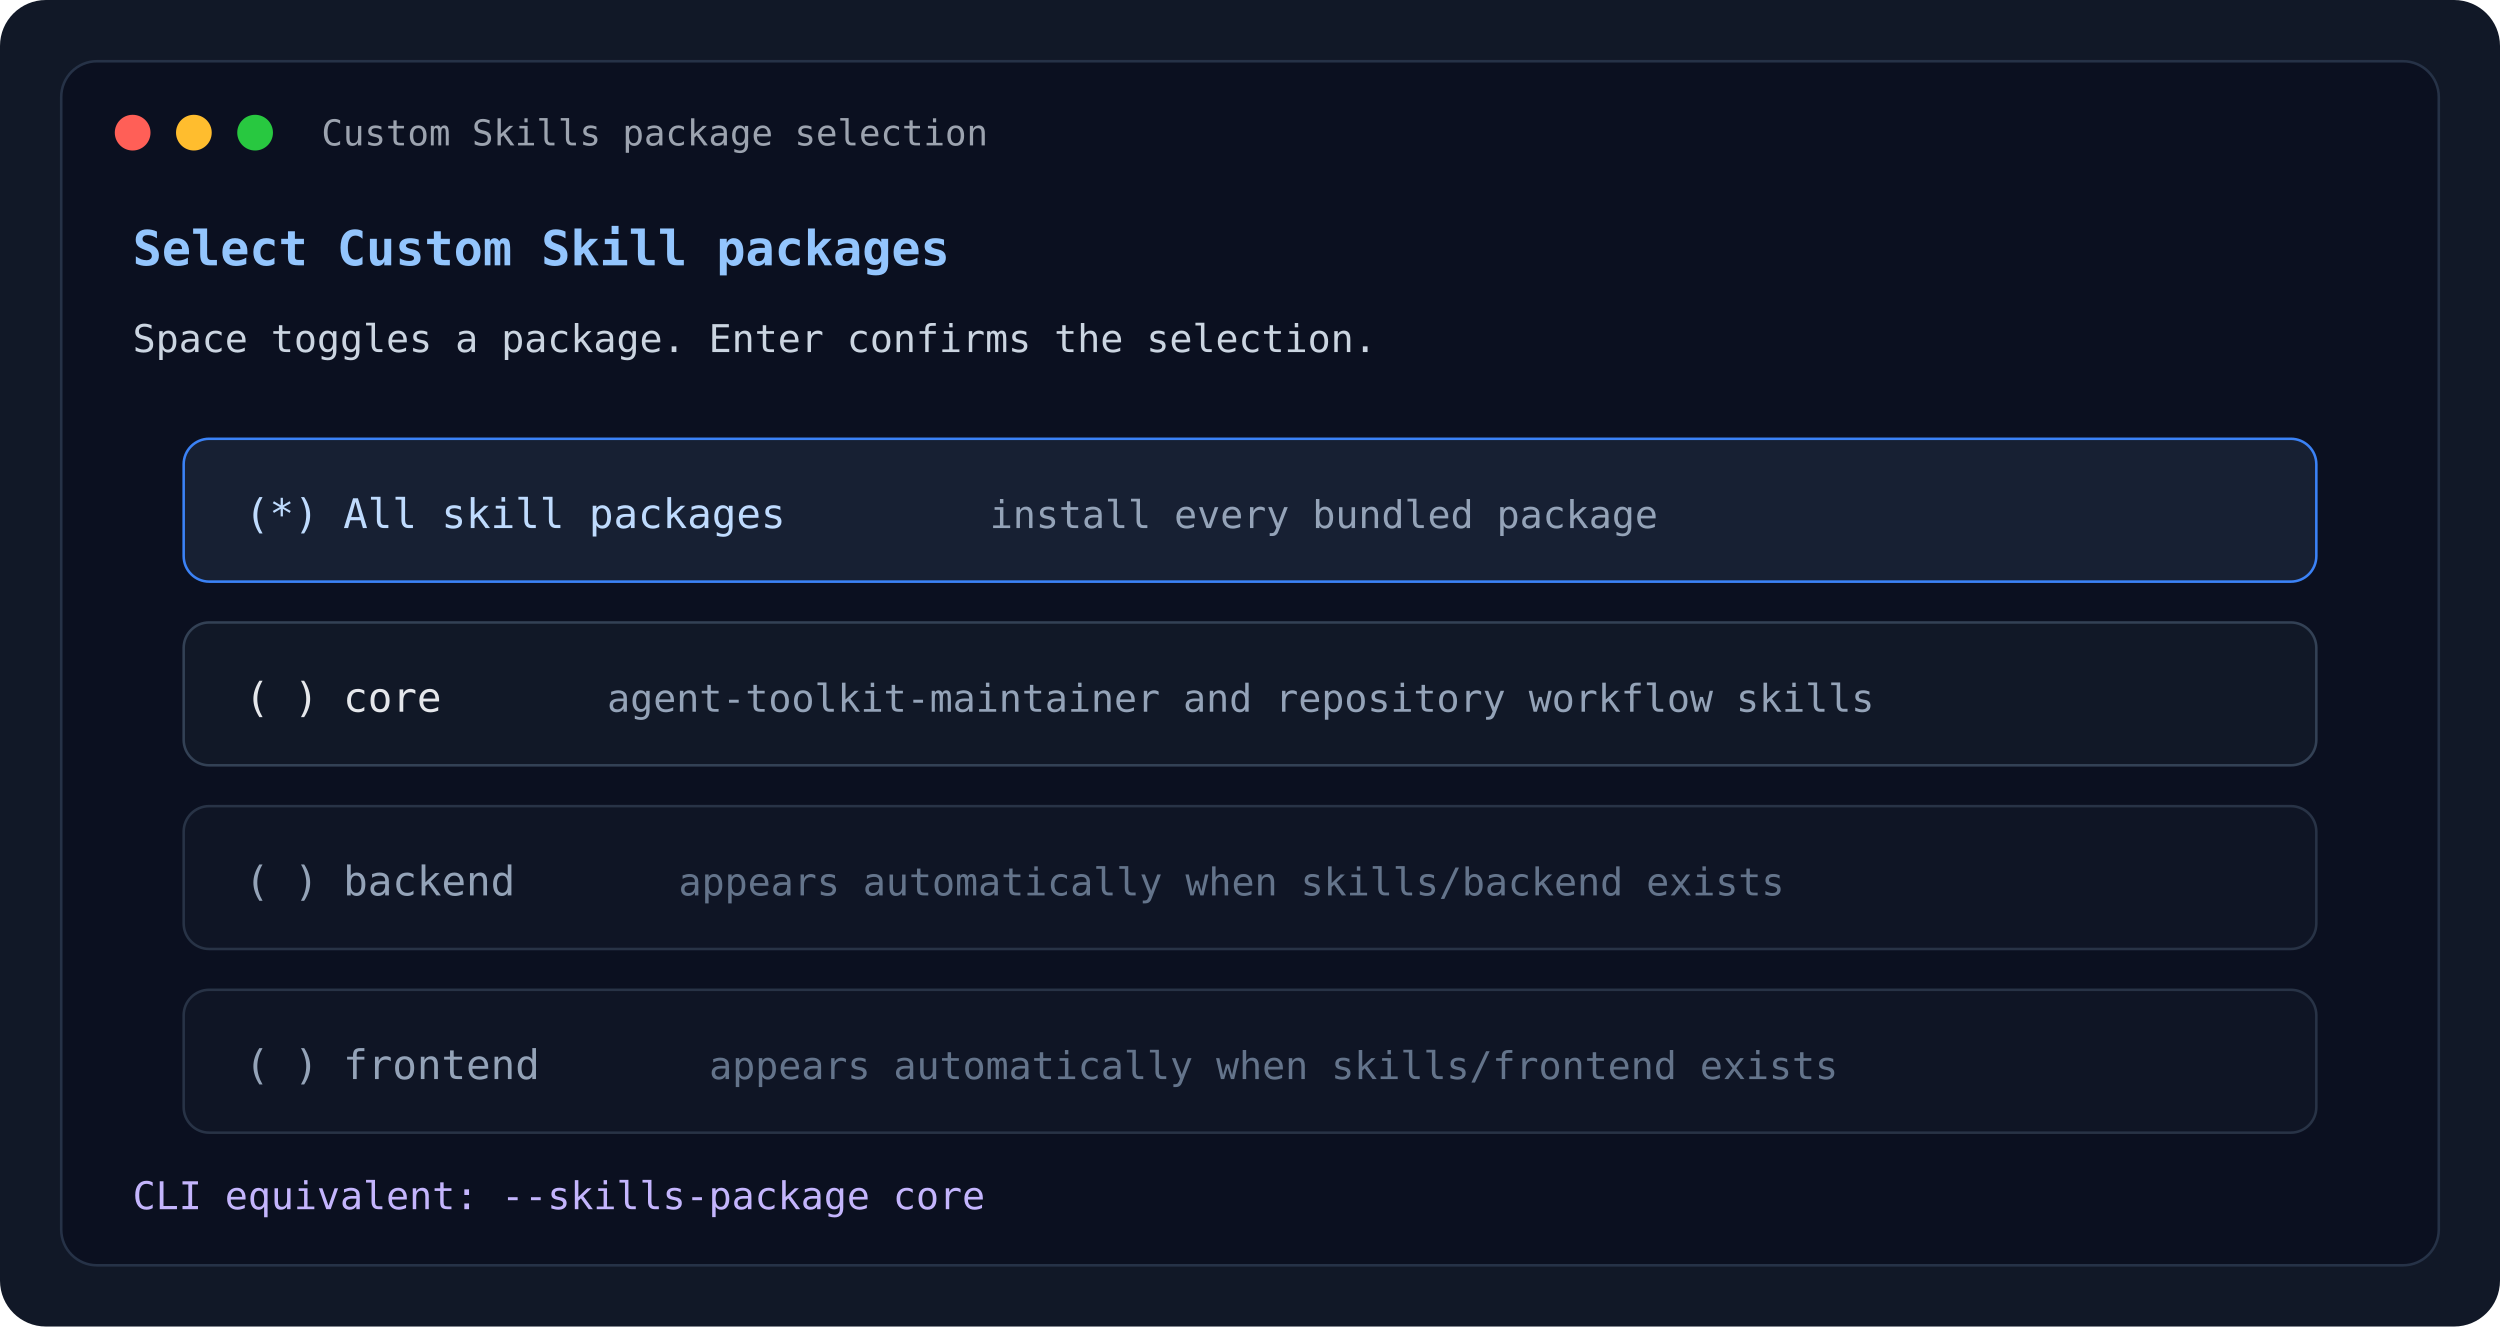
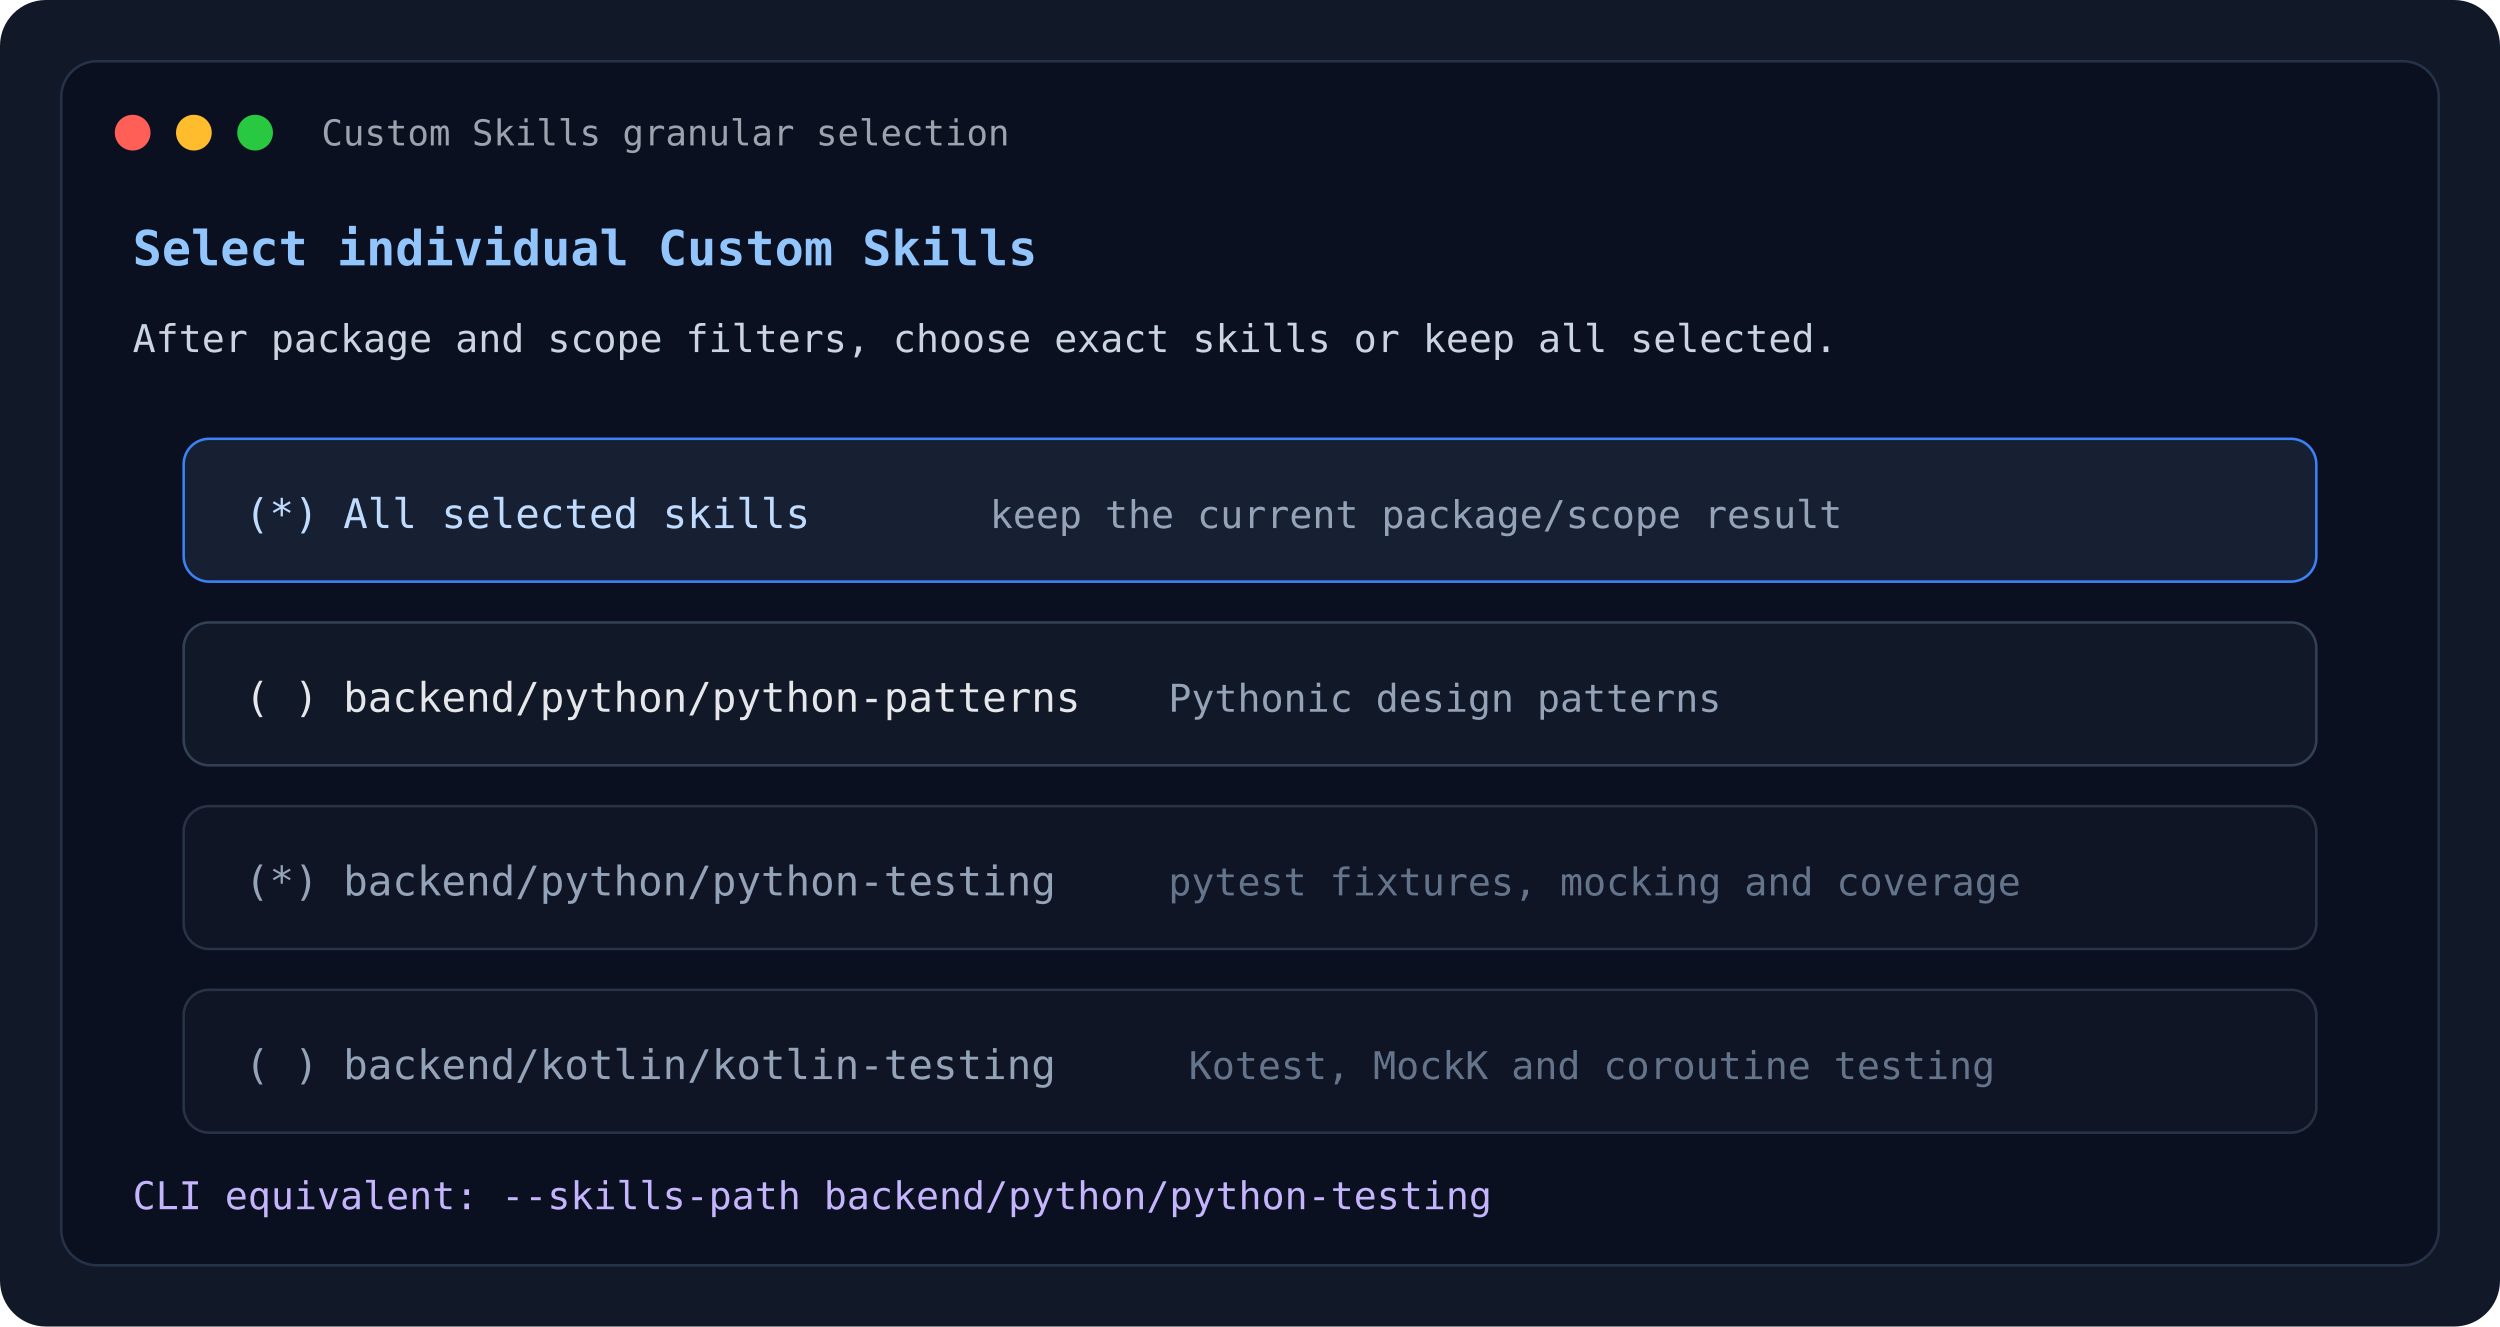
<svg xmlns="http://www.w3.org/2000/svg" width="980" height="520" viewBox="0 0 980 520" role="img" aria-labelledby="title desc">
  <rect width="980" height="520" rx="18" fill="#111827" />
  <rect x="24" y="24" width="932" height="472" rx="14" fill="#0b1020" stroke="#263247" />
  <circle cx="52" cy="52" r="7" fill="#ff5f57" />
  <circle cx="76" cy="52" r="7" fill="#ffbd2e" />
  <circle cx="100" cy="52" r="7" fill="#28c840" />
-   <text x="126" y="57" fill="#9ca3af" font-family="ui-monospace, SFMono-Regular, Menlo, Consolas, monospace" font-size="14">Custom Skills package selection</text>
-   <text x="52" y="104" fill="#93c5fd" font-family="ui-monospace, SFMono-Regular, Menlo, Consolas, monospace" font-size="19" font-weight="700">Select Custom Skill packages</text>
-   <text x="52" y="138" fill="#cbd5e1" font-family="ui-monospace, SFMono-Regular, Menlo, Consolas, monospace" font-size="15">Space toggles a package. Enter confirms the selection.</text>
+   <text x="126" y="57" fill="#9ca3af" font-family="ui-monospace, SFMono-Regular, Menlo, Consolas, monospace" font-size="14">Custom Skills granular selection</text>
+   <text x="52" y="104" fill="#93c5fd" font-family="ui-monospace, SFMono-Regular, Menlo, Consolas, monospace" font-size="19" font-weight="700">Select individual Custom Skills</text>
+   <text x="52" y="138" fill="#cbd5e1" font-family="ui-monospace, SFMono-Regular, Menlo, Consolas, monospace" font-size="15">After package and scope filters, choose exact skills or keep all selected.</text>
  <rect x="72" y="172" width="836" height="56" rx="10" fill="#172033" stroke="#3b82f6" />
-   <text x="96" y="207" fill="#bfdbfe" font-family="ui-monospace, SFMono-Regular, Menlo, Consolas, monospace" font-size="16">(*) All skill packages</text>
-   <text x="388" y="207" fill="#94a3b8" font-family="ui-monospace, SFMono-Regular, Menlo, Consolas, monospace" font-size="15">install every bundled package</text>
+   <text x="96" y="207" fill="#bfdbfe" font-family="ui-monospace, SFMono-Regular, Menlo, Consolas, monospace" font-size="16">(*) All selected skills</text>
+   <text x="388" y="207" fill="#94a3b8" font-family="ui-monospace, SFMono-Regular, Menlo, Consolas, monospace" font-size="15">keep the current package/scope result</text>
  <rect x="72" y="244" width="836" height="56" rx="10" fill="#111827" stroke="#334155" />
-   <text x="96" y="279" fill="#e5e7eb" font-family="ui-monospace, SFMono-Regular, Menlo, Consolas, monospace" font-size="16">( ) core</text>
-   <text x="238" y="279" fill="#94a3b8" font-family="ui-monospace, SFMono-Regular, Menlo, Consolas, monospace" font-size="15">agent-toolkit-maintainer and repository workflow skills</text>
+   <text x="96" y="279" fill="#e5e7eb" font-family="ui-monospace, SFMono-Regular, Menlo, Consolas, monospace" font-size="16">( ) backend/python/python-patterns</text>
+   <text x="458" y="279" fill="#94a3b8" font-family="ui-monospace, SFMono-Regular, Menlo, Consolas, monospace" font-size="15">Pythonic design patterns</text>
  <rect x="72" y="316" width="836" height="56" rx="10" fill="#111827" stroke="#334155" opacity="0.72" />
-   <text x="96" y="351" fill="#94a3b8" font-family="ui-monospace, SFMono-Regular, Menlo, Consolas, monospace" font-size="16">( ) backend</text>
-   <text x="266" y="351" fill="#64748b" font-family="ui-monospace, SFMono-Regular, Menlo, Consolas, monospace" font-size="15">appears automatically when skills/backend exists</text>
+   <text x="96" y="351" fill="#94a3b8" font-family="ui-monospace, SFMono-Regular, Menlo, Consolas, monospace" font-size="16">(*) backend/python/python-testing</text>
+   <text x="458" y="351" fill="#64748b" font-family="ui-monospace, SFMono-Regular, Menlo, Consolas, monospace" font-size="15">pytest fixtures, mocking and coverage</text>
  <rect x="72" y="388" width="836" height="56" rx="10" fill="#111827" stroke="#334155" opacity="0.72" />
-   <text x="96" y="423" fill="#94a3b8" font-family="ui-monospace, SFMono-Regular, Menlo, Consolas, monospace" font-size="16">( ) frontend</text>
-   <text x="278" y="423" fill="#64748b" font-family="ui-monospace, SFMono-Regular, Menlo, Consolas, monospace" font-size="15">appears automatically when skills/frontend exists</text>
-   <text x="52" y="474" fill="#c4b5fd" font-family="ui-monospace, SFMono-Regular, Menlo, Consolas, monospace" font-size="15">CLI equivalent: --skills-package core</text>
+   <text x="96" y="423" fill="#94a3b8" font-family="ui-monospace, SFMono-Regular, Menlo, Consolas, monospace" font-size="16">( ) backend/kotlin/kotlin-testing</text>
+   <text x="466" y="423" fill="#64748b" font-family="ui-monospace, SFMono-Regular, Menlo, Consolas, monospace" font-size="15">Kotest, MockK and coroutine testing</text>
+   <text x="52" y="474" fill="#c4b5fd" font-family="ui-monospace, SFMono-Regular, Menlo, Consolas, monospace" font-size="15">CLI equivalent: --skills-path backend/python/python-testing</text>
</svg>
